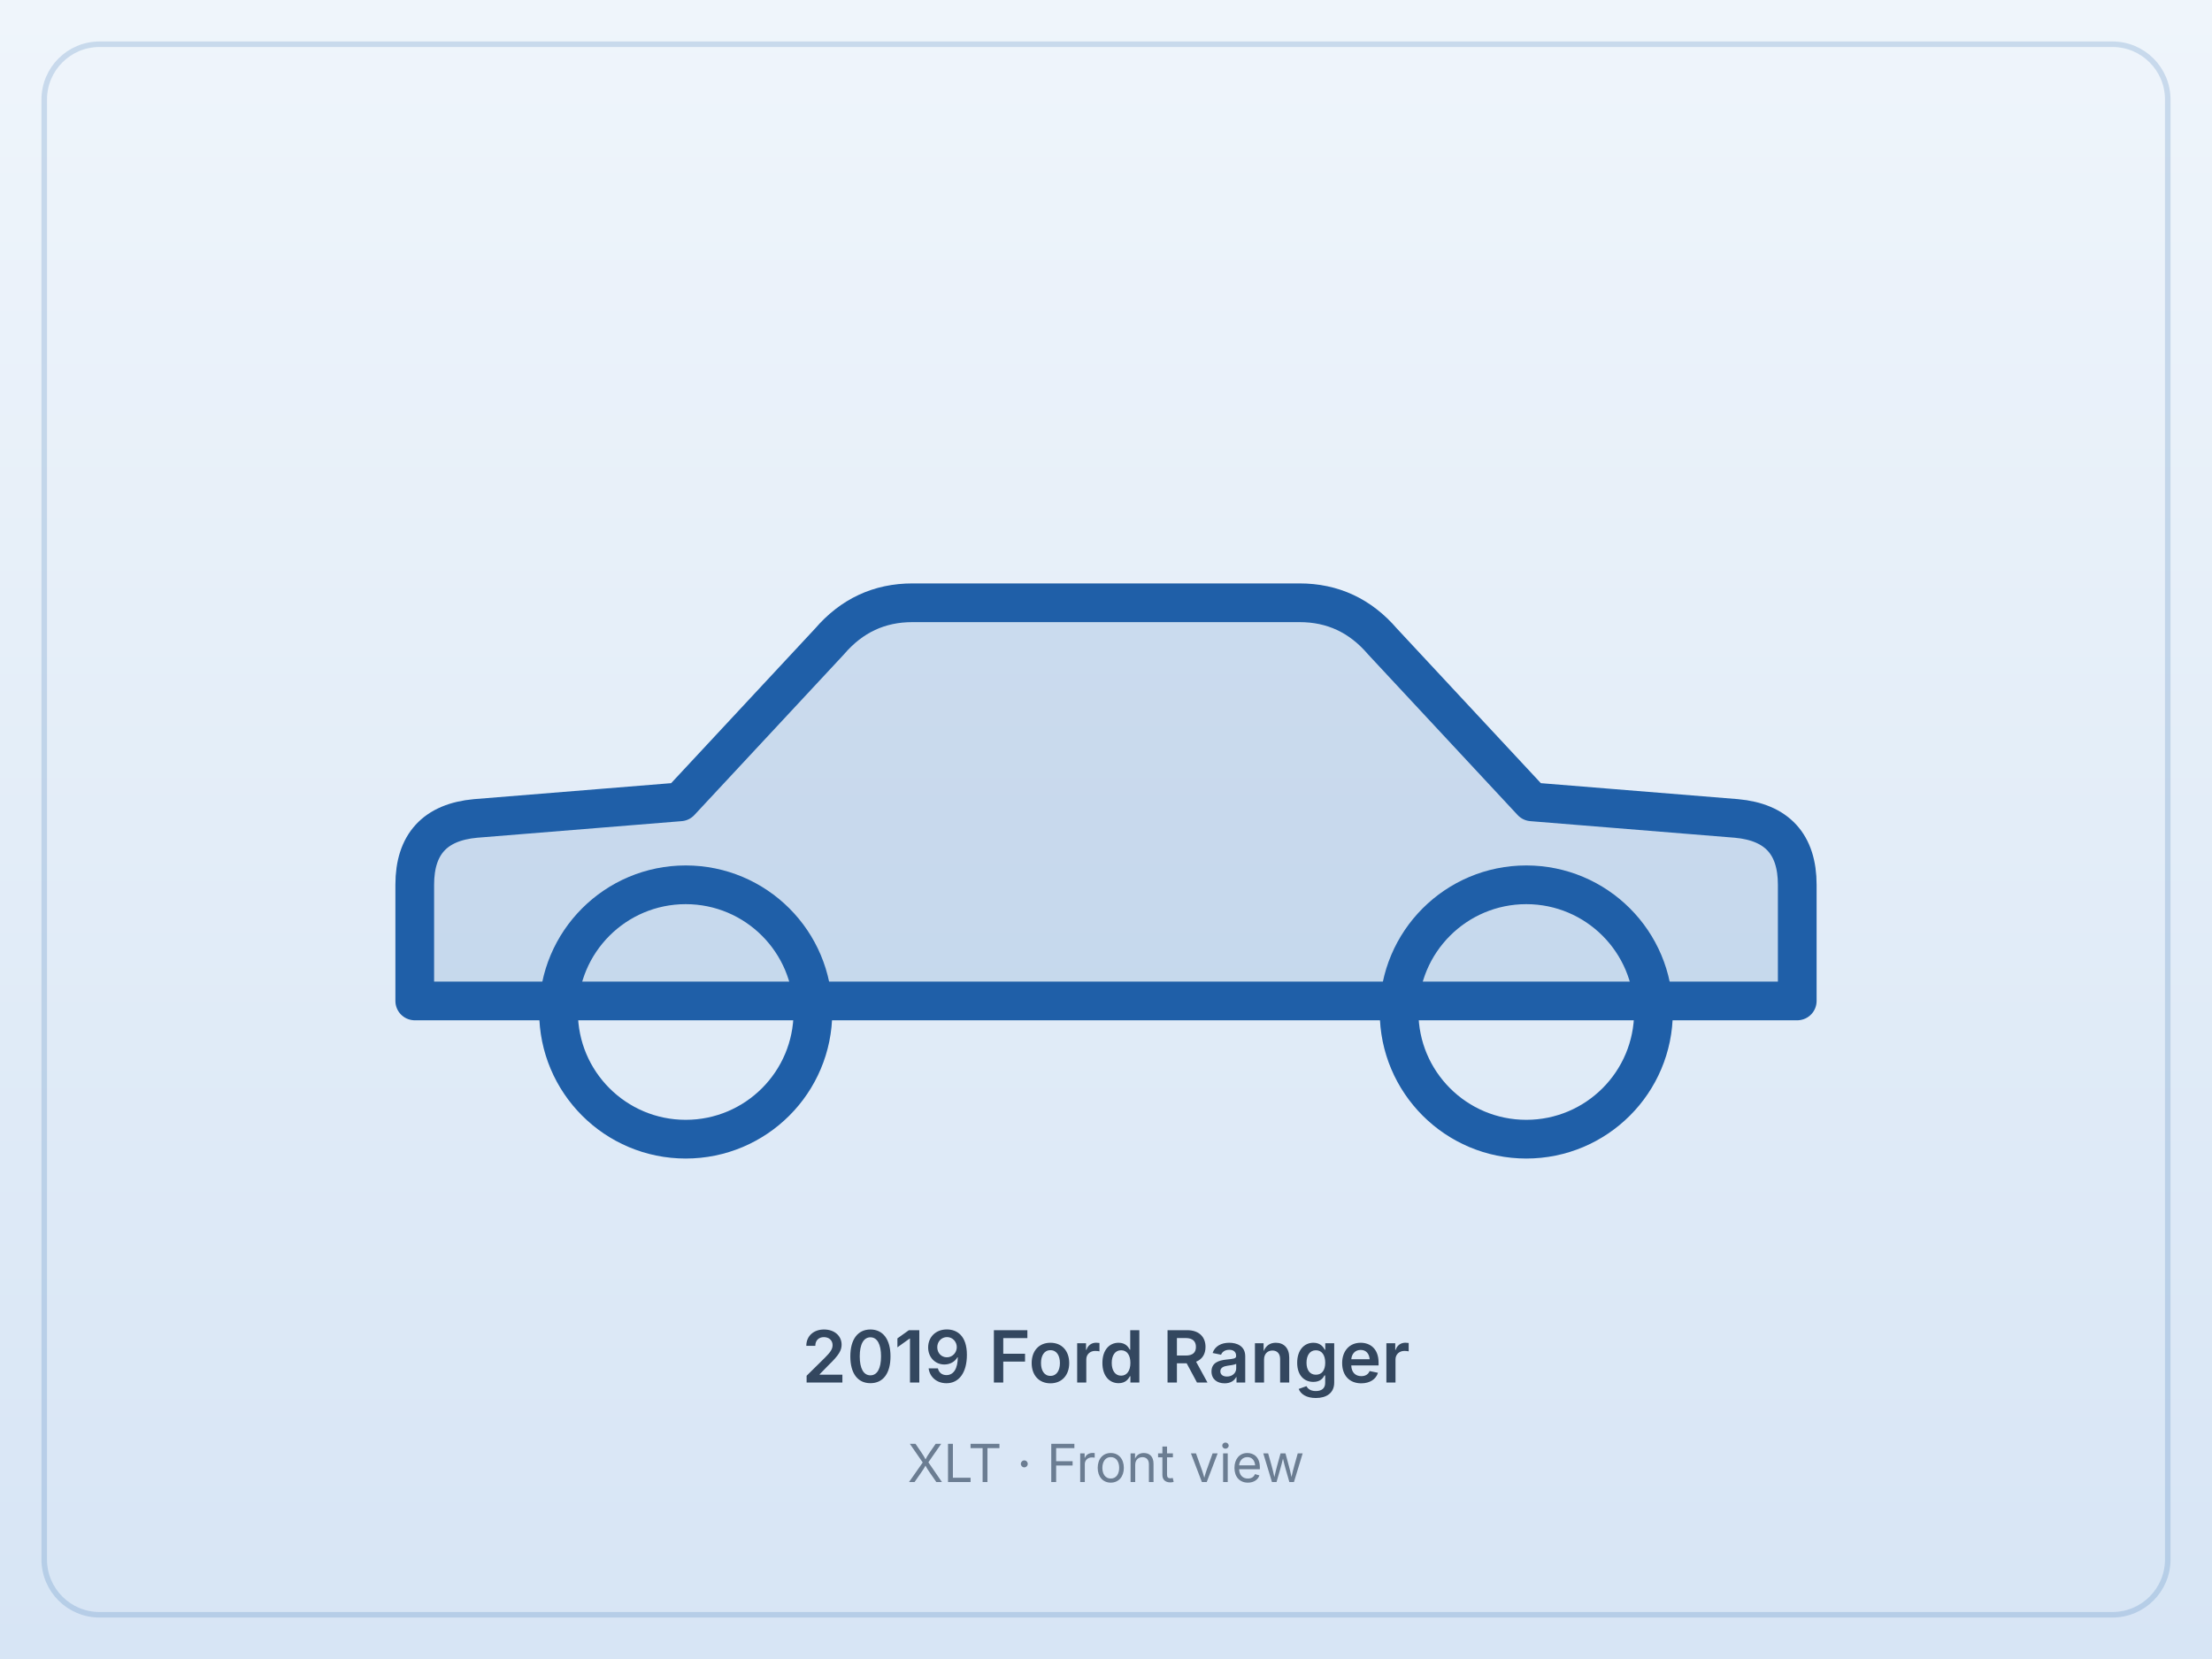
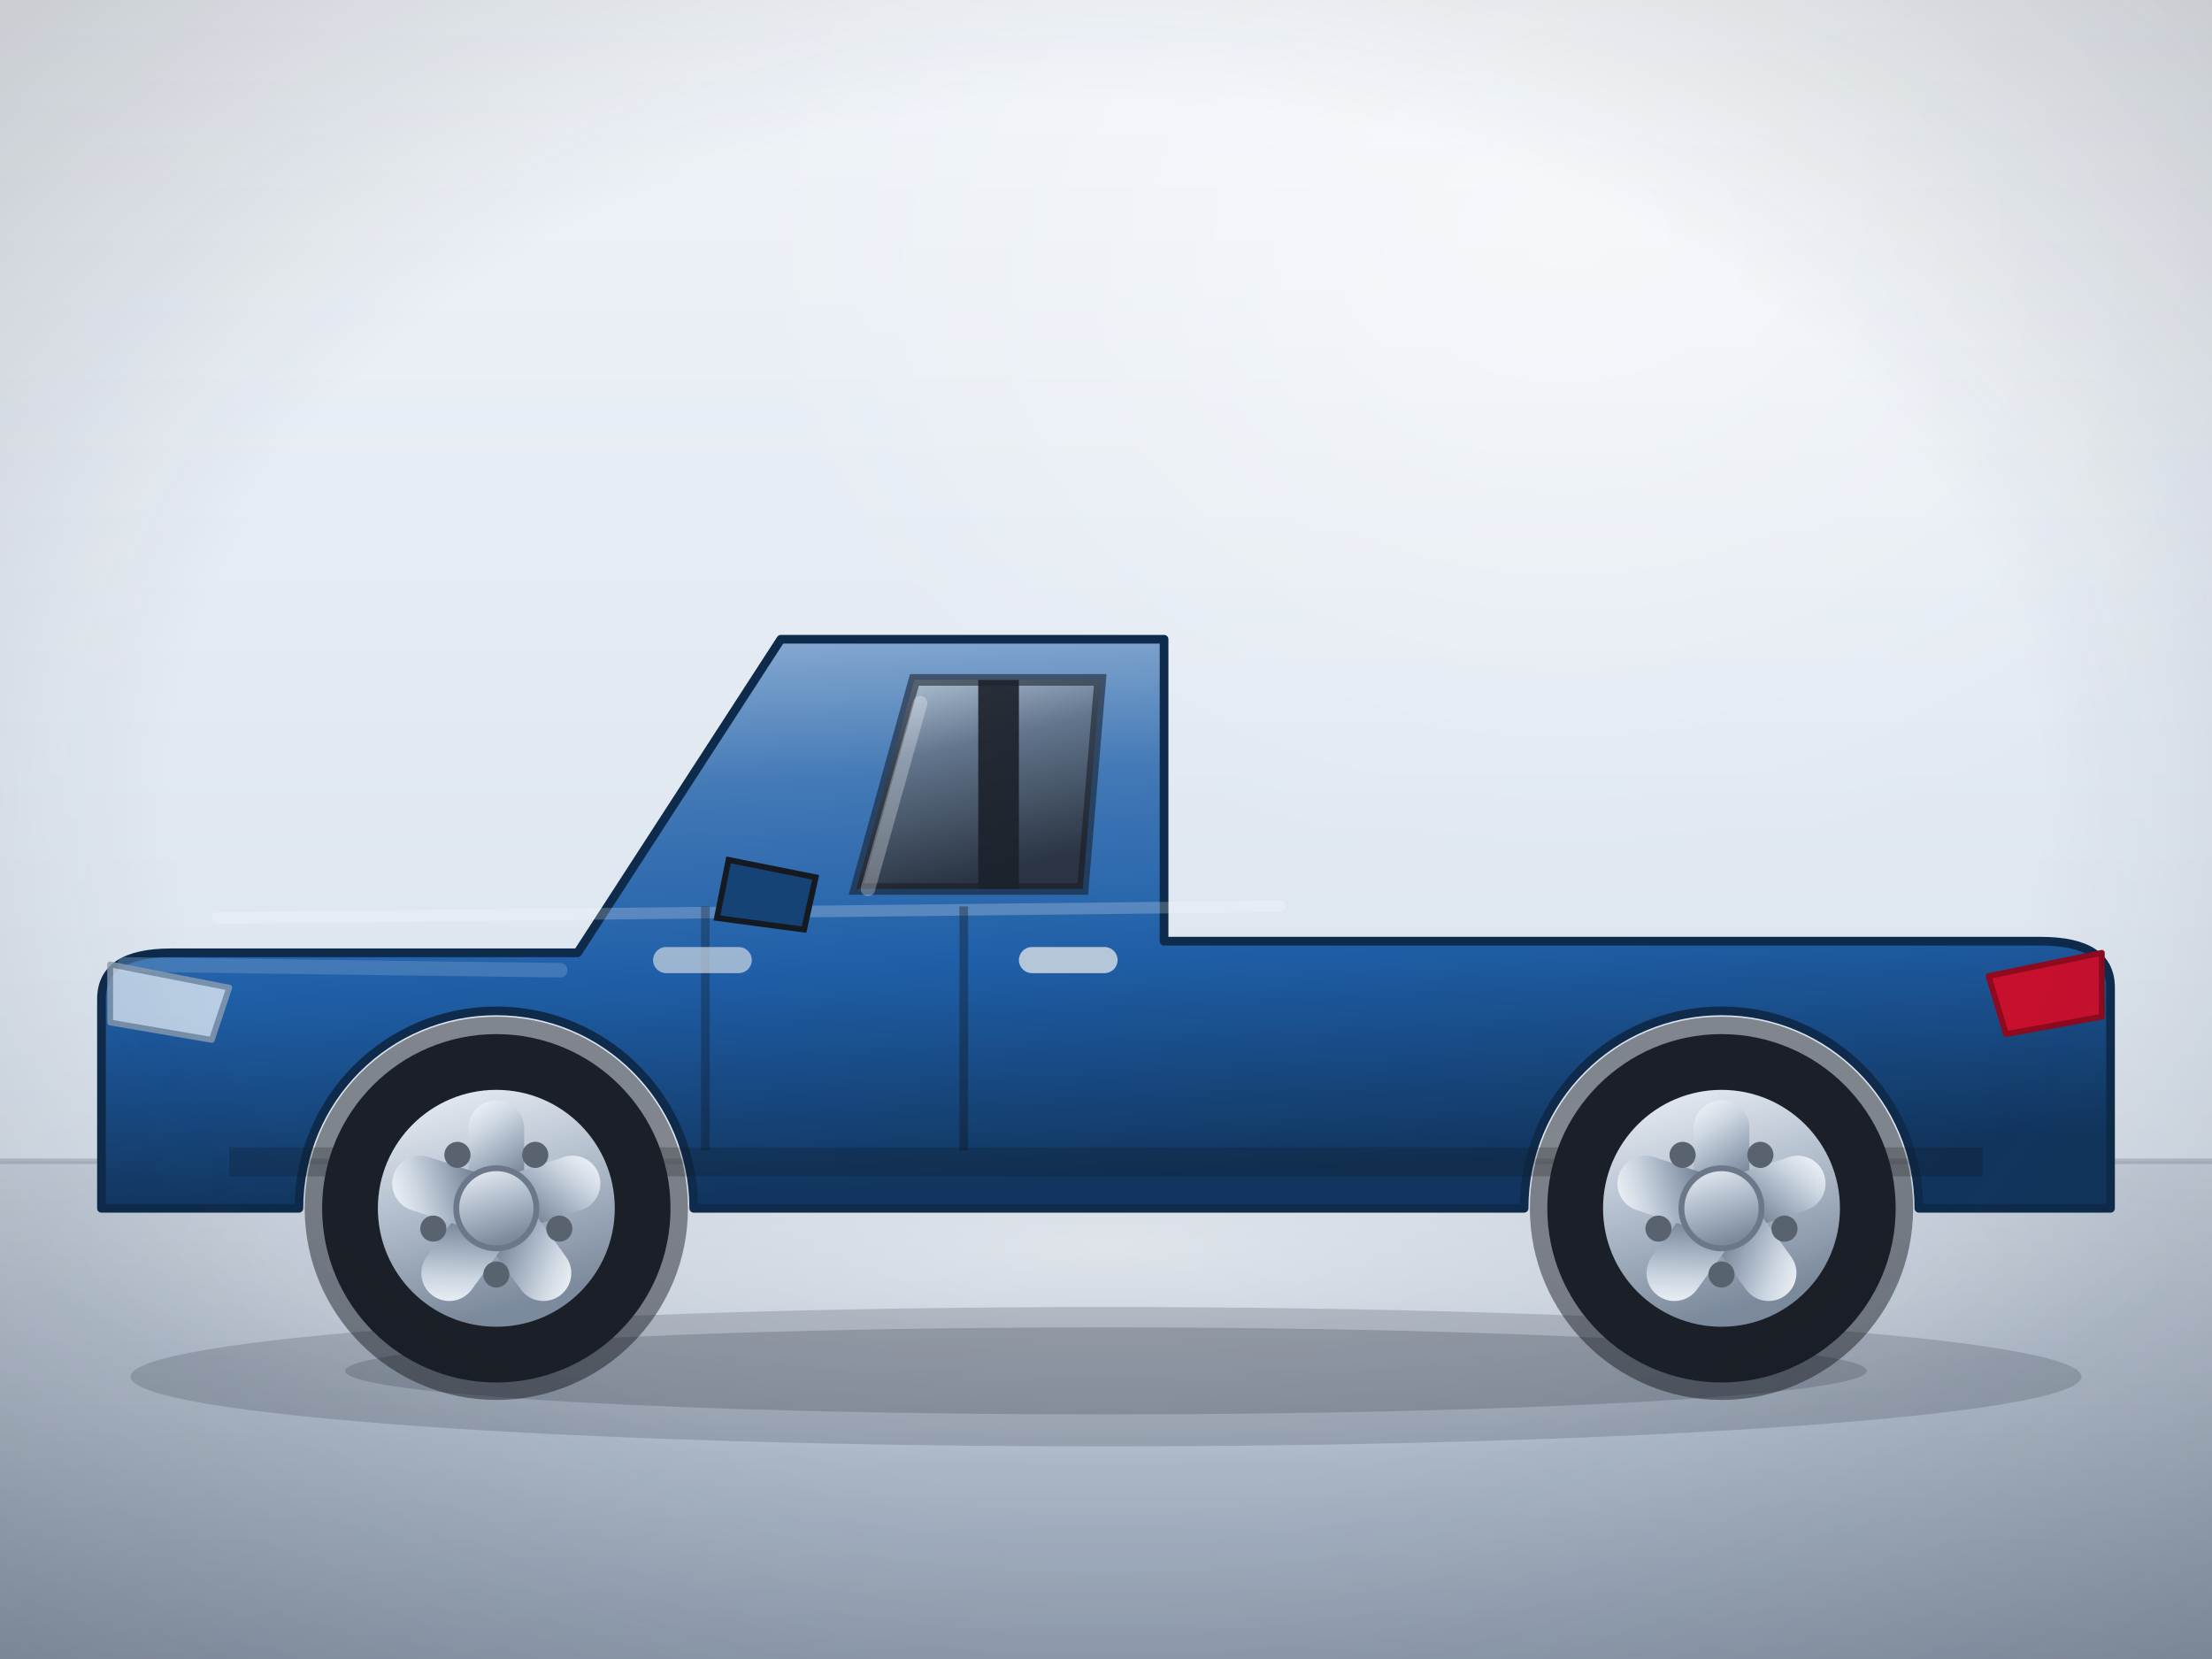
- <svg xmlns="http://www.w3.org/2000/svg" viewBox="0 0 800 600" width="800" height="600" role="img" aria-label="2019 Ford Ranger">
+ <svg xmlns="http://www.w3.org/2000/svg" viewBox="0 0 800 600" width="800" height="600" role="presentation">
  <defs>
-     <linearGradient id="bg" x1="0" y1="0" x2="0" y2="1">
-       <stop offset="0" stop-color="#eff5fb" />
-       <stop offset="1" stop-color="#d7e5f5" />
+     <linearGradient id="wall" x1="0" y1="0" x2="0" y2="1">
+       <stop offset="0" stop-color="#f0f4f9" />
+       <stop offset="0.58" stop-color="#dee6ef" />
+       <stop offset="1" stop-color="#cbd6e2" />
+     </linearGradient>
+     <linearGradient id="floor" x1="0" y1="0" x2="0" y2="1">
+       <stop offset="0" stop-color="#c7d0dc" />
+       <stop offset="0.5" stop-color="#b0bccb" />
+       <stop offset="1" stop-color="#94a1b3" />
+     </linearGradient>
+     <radialGradient id="pool" cx="0.5" cy="0.5" r="0.5">
+       <stop offset="0" stop-color="#ffffff" stop-opacity="0.5" />
+       <stop offset="1" stop-color="#ffffff" stop-opacity="0" />
+     </radialGradient>
+     <radialGradient id="key" cx="0.5" cy="0.5" r="0.5">
+       <stop offset="0" stop-color="#ffffff" stop-opacity="0.5" />
+       <stop offset="1" stop-color="#ffffff" stop-opacity="0" />
+     </radialGradient>
+     <radialGradient id="vig" cx="0.5" cy="0.48" r="0.76">
+       <stop offset="0.55" stop-color="#10131a" stop-opacity="0" />
+       <stop offset="1" stop-color="#10131a" stop-opacity="0.22" />
+     </radialGradient>
+     <linearGradient id="paint" x1="0" y1="0" x2="0.16" y2="1">
+       <stop offset="0" stop-color="#93b2d5" />
+       <stop offset="0.3" stop-color="#4379b6" />
+       <stop offset="0.62" stop-color="#1f5fa8" />
+       <stop offset="1" stop-color="#11355e" />
+     </linearGradient>
+     <linearGradient id="paintLo" x1="0" y1="0" x2="0.2" y2="1">
+       <stop offset="0" stop-color="#1b5494" />
+       <stop offset="1" stop-color="#0d2847" />
+     </linearGradient>
+     <linearGradient id="glass" x1="0" y1="0" x2="0.28" y2="1">
+       <stop offset="0" stop-color="#b8cadc" />
+       <stop offset="0.4" stop-color="#63768e" />
+       <stop offset="1" stop-color="#2b3543" />
+     </linearGradient>
+     <linearGradient id="steel" x1="0" y1="0" x2="0.34" y2="1">
+       <stop offset="0" stop-color="#f6f8fb" />
+       <stop offset="0.34" stop-color="#ccd6e1" />
+       <stop offset="0.68" stop-color="#98a6b8" />
+       <stop offset="1" stop-color="#6a7889" />
+     </linearGradient>
+     <linearGradient id="rim" x1="0" y1="0" x2="0.3" y2="1">
+       <stop offset="0" stop-color="#eef2f7" />
+       <stop offset="0.45" stop-color="#b9c4d2" />
+       <stop offset="1" stop-color="#7b8a9c" />
+     </linearGradient>
+     <linearGradient id="cabin" x1="0" y1="0" x2="0.2" y2="1">
+       <stop offset="0" stop-color="#4a5361" />
+       <stop offset="1" stop-color="#191d24" />
    </linearGradient>
  </defs>
-   <rect width="800" height="600" fill="url(#bg)" />
-   <rect x="16" y="16" width="768" height="568" rx="20" fill="none" stroke="#1f5fa8" stroke-opacity="0.18" stroke-width="2" />
-   <g transform="translate(0, -10)">
-     <path d="M150 372 L150 330 Q150 308 172 306 L246 300 L300 242 Q312 228 330 228 L470 228 Q488 228 500 242 L554 300 L628 306 Q650 308 650 330 L650 372 Z" fill="#1f5fa8" fill-opacity="0.14" stroke="#1f5fa8" stroke-width="14" stroke-linejoin="round" />
-     <circle cx="248" cy="376" r="46" fill="none" stroke="#1f5fa8" stroke-width="14" />
-     <circle cx="552" cy="376" r="46" fill="none" stroke="#1f5fa8" stroke-width="14" />
+   <rect width="800" height="600" fill="url(#wall)" />
+   <rect y="420" width="800" height="180" fill="url(#floor)" />
+   <rect y="419" width="800" height="2" fill="#8b97a8" opacity="0.45" />
+   <ellipse cx="400" cy="452" rx="392" ry="78" fill="url(#pool)" />
+   <ellipse cx="566" cy="86" rx="300" ry="232" fill="url(#key)" />
+   <g transform="translate(400 500) scale(1.05) translate(-400 -500)">
+     <ellipse cx="400" cy="498" rx="336" ry="24" fill="#2b3240" opacity="0.2" />
+     <ellipse cx="400" cy="496" rx="262.08" ry="15" fill="#2b3240" opacity="0.22" />
+     <path d="M 54 440 L 54 368 Q 54 352 78 352 L 218 352 L 288 244 L 420 244 L 420 348 L 722 348 Q 746 348 746 364 L 746 440 L 680 440 A 68 68 0 0 0 544 440 L 258 440 A 68 68 0 0 0 122 440 L 54 440 Z" fill="url(#paint)" />
+     <path d="M 54 440 L 54 368 Q 54 352 78 352 L 218 352 L 288 244 L 420 244 L 420 348 L 722 348 Q 746 348 746 364 L 746 440 L 680 440 A 68 68 0 0 0 544 440 L 258 440 A 68 68 0 0 0 122 440 L 54 440 Z" fill="none" stroke="#0e2b4c" stroke-width="3" stroke-linejoin="round" />
+     <path d="M 314 330 L 334 258 L 398 258 L 392 330 Z" fill="url(#glass)" />
+     <path d="M 314 330 L 334 258 L 398 258 L 392 330 Z" fill="none" stroke="#151a21" stroke-width="4" opacity="0.55" />
+     <rect x="356" y="258" width="14" height="72" fill="#1c212a" opacity="0.9" />
+     <path d="M 318 330 L 336 266" stroke="#ffffff" stroke-width="5" opacity="0.28" stroke-linecap="round" fill="none" />
+     <path d="M 62 356 L 212 358" stroke="#628fc2" stroke-width="5" opacity="0.5" stroke-linecap="round" fill="none" />
+     <path d="M 94 340 L 460 336" stroke="#ffffff" stroke-width="4" opacity="0.22" stroke-linecap="round" fill="none" />
+     <path d="M 98 424 L 702 424" stroke="#0f1218" stroke-width="10" opacity="0.22" fill="none" />
+     <path d="M 57 356 L 98 364 L 92 382 L 57 376 Z" fill="#dbe6f2" opacity="0.82" stroke="#8b9caf" stroke-width="2" stroke-linejoin="round" />
+     <path d="M 743 352 L 704 360 L 710 380 L 743 374 Z" fill="#c8102e" stroke="#8f0a1f" stroke-width="2" stroke-linejoin="round" />
+     <path d="M 351 336 L 351 420" stroke="#0f1218" stroke-width="3" opacity="0.35" fill="none" />
+     <path d="M 262 336 L 262 420" stroke="#0f1218" stroke-width="3" opacity="0.3" fill="none" />
+     <rect x="370" y="350" width="34" height="9" rx="4.5" fill="#cfd8e2" opacity="0.85" />
+     <rect x="244" y="350" width="34" height="9" rx="4.5" fill="#cfd8e2" opacity="0.7" />
+     <path d="M 300 326 l -30 -6 l -4 20 l 30 4 Z" fill="#164376" stroke="#151a21" stroke-width="2" />
+     <circle cx="190" cy="440" r="66" fill="#0f1218" opacity="0.45" />
+     <circle cx="190" cy="440" r="60" fill="#1b1f27" />
+     <circle cx="190" cy="440" r="40.8" fill="url(#rim)" />
+     <rect x="-9.6" y="-37.2" width="19.2" height="37.2" rx="9.6" transform="translate(190,440) rotate(0)" fill="url(#steel)" />
+     <rect x="-9.6" y="-37.2" width="19.2" height="37.2" rx="9.6" transform="translate(190,440) rotate(72)" fill="url(#steel)" />
+     <rect x="-9.6" y="-37.2" width="19.2" height="37.2" rx="9.6" transform="translate(190,440) rotate(144)" fill="url(#steel)" />
+     <rect x="-9.6" y="-37.2" width="19.2" height="37.2" rx="9.6" transform="translate(190,440) rotate(216)" fill="url(#steel)" />
+     <rect x="-9.6" y="-37.2" width="19.2" height="37.2" rx="9.6" transform="translate(190,440) rotate(288)" fill="url(#steel)" />
+     <circle cx="190" cy="440" r="13.8" fill="url(#rim)" />
+     <circle cx="190" cy="440" r="13.8" fill="none" stroke="#6a7889" stroke-width="2" />
+     <circle cx="190.0" cy="462.8" r="4.5" fill="#59636f" />
+     <circle cx="168.3" cy="447.0" r="4.5" fill="#59636f" />
+     <circle cx="176.6" cy="421.6" r="4.5" fill="#59636f" />
+     <circle cx="203.4" cy="421.6" r="4.5" fill="#59636f" />
+     <circle cx="211.7" cy="447.0" r="4.5" fill="#59636f" />
+     <circle cx="612" cy="440" r="66" fill="#0f1218" opacity="0.45" />
+     <circle cx="612" cy="440" r="60" fill="#1b1f27" />
+     <circle cx="612" cy="440" r="40.8" fill="url(#rim)" />
+     <rect x="-9.6" y="-37.2" width="19.2" height="37.2" rx="9.6" transform="translate(612,440) rotate(0)" fill="url(#steel)" />
+     <rect x="-9.6" y="-37.2" width="19.2" height="37.2" rx="9.6" transform="translate(612,440) rotate(72)" fill="url(#steel)" />
+     <rect x="-9.6" y="-37.2" width="19.2" height="37.2" rx="9.6" transform="translate(612,440) rotate(144)" fill="url(#steel)" />
+     <rect x="-9.6" y="-37.2" width="19.2" height="37.2" rx="9.6" transform="translate(612,440) rotate(216)" fill="url(#steel)" />
+     <rect x="-9.6" y="-37.2" width="19.2" height="37.2" rx="9.6" transform="translate(612,440) rotate(288)" fill="url(#steel)" />
+     <circle cx="612" cy="440" r="13.8" fill="url(#rim)" />
+     <circle cx="612" cy="440" r="13.8" fill="none" stroke="#6a7889" stroke-width="2" />
+     <circle cx="612.0" cy="462.8" r="4.5" fill="#59636f" />
+     <circle cx="590.3" cy="447.0" r="4.5" fill="#59636f" />
+     <circle cx="598.6" cy="421.6" r="4.5" fill="#59636f" />
+     <circle cx="625.4" cy="421.6" r="4.5" fill="#59636f" />
+     <circle cx="633.7" cy="447.0" r="4.5" fill="#59636f" />
  </g>
-   <text x="400" y="500" text-anchor="middle" font-family="Inter, Segoe UI, system-ui, sans-serif" font-size="26" font-weight="600" fill="#33475f">2019 Ford Ranger</text>
-   <text x="400" y="536" text-anchor="middle" font-family="Inter, Segoe UI, system-ui, sans-serif" font-size="19" fill="#6b7d92">XLT · Front view</text>
+   <rect width="800" height="600" fill="url(#vig)" />
</svg>
